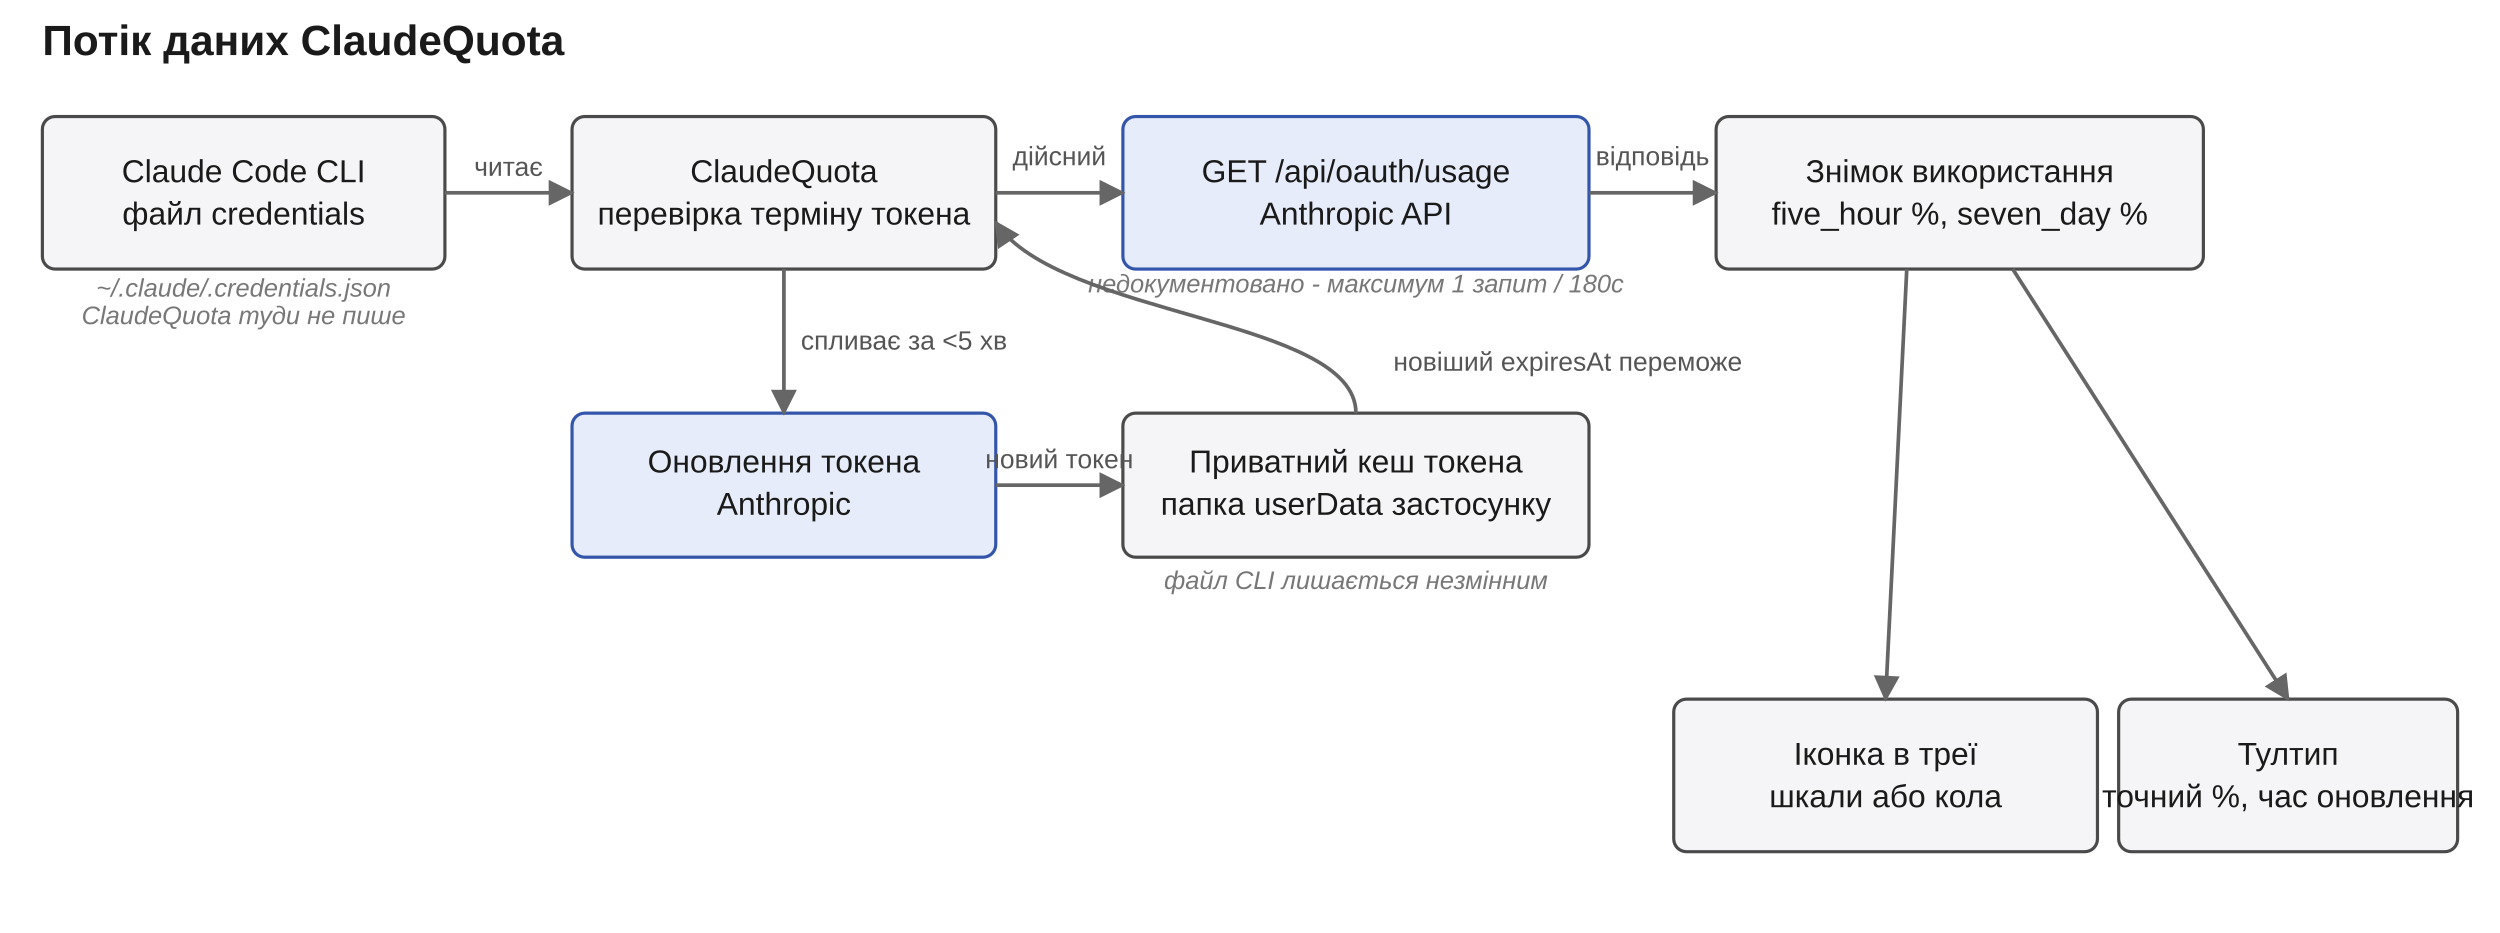
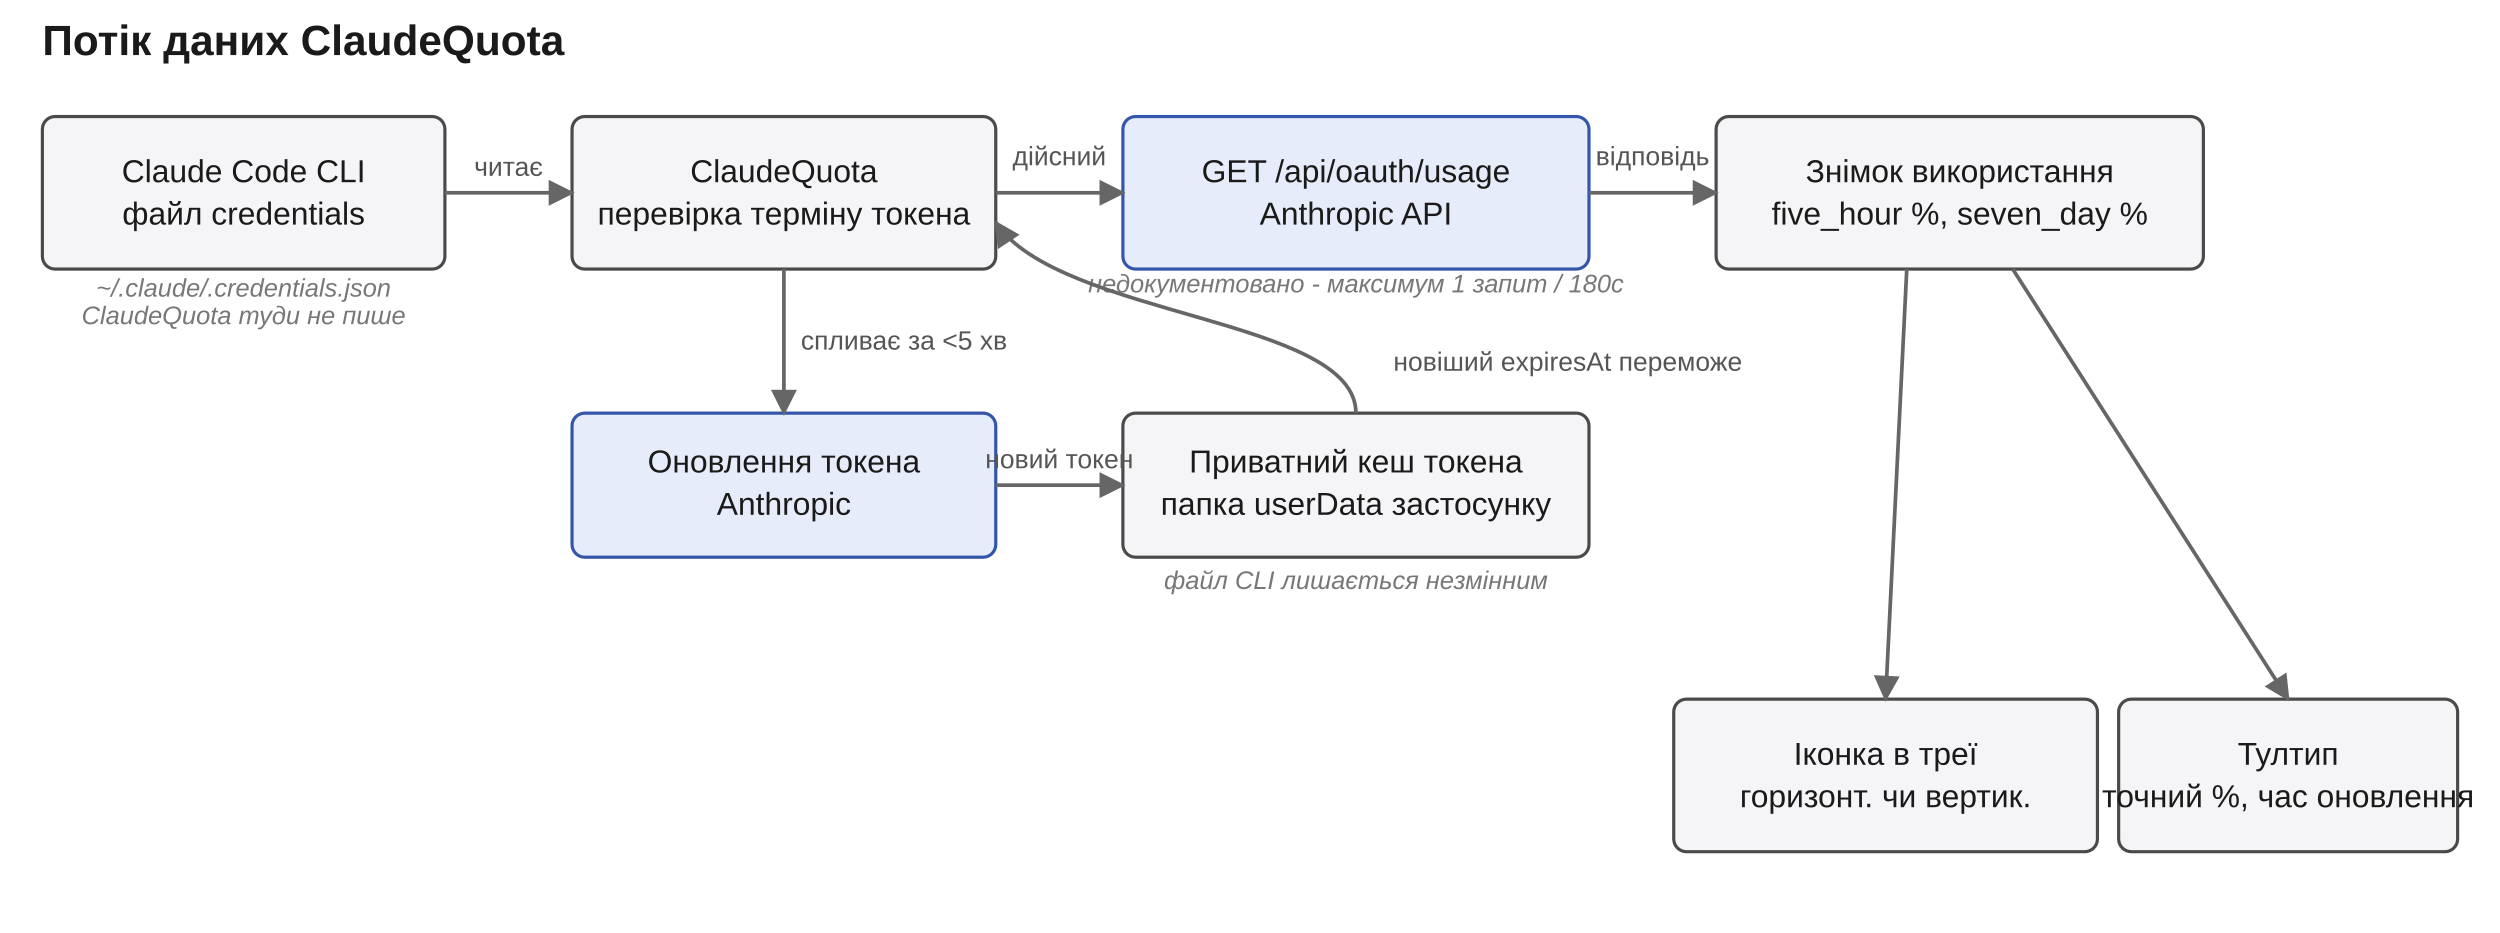
<svg xmlns="http://www.w3.org/2000/svg" viewBox="0 0 1180 440" font-family="Segoe UI, Arial, sans-serif">
  <defs>
    <marker id="arrow" viewBox="0 0 10 10" refX="9" refY="5" markerWidth="7" markerHeight="7" orient="auto-start-reverse">
      <path d="M0,0 L10,5 L0,10 z" class="arrowhead" />
    </marker>
  </defs>
  <style>
    text { font-size: 15px; }
    .title { font-size: 20px; font-weight: 600; fill: #1a1a1a; }
    .box rect { fill: #f5f5f7; stroke: #4a4a4a; stroke-width: 1.5; }
    .box text { fill: #1a1a1a; }
    .box.accent rect { fill: #e6ecf9; stroke: #3355aa; }
    .box.accent text { fill: #1a1a1a; }
    .arrow { stroke: #666666; stroke-width: 1.75; fill: none; }
    .arrowhead { fill: #666666; }
    .edge-label { fill: #555555; font-size: 12.5px; }
    .note { fill: #777777; font-size: 12px; font-style: italic; }

    @media (prefers-color-scheme: dark) {
      .title { fill: #f0f0f0; }
      .box rect { fill: #2a2a2e; stroke: #9a9a9a; }
      .box text { fill: #f0f0f0; }
      .box.accent rect { fill: #24344a; stroke: #7aa2e8; }
      .box.accent text { fill: #f0f0f0; }
      .arrow { stroke: #aaaaaa; }
      .arrowhead { fill: #aaaaaa; }
      .edge-label { fill: #bbbbbb; }
      .note { fill: #999999; }
    }
  </style>
  <text x="20" y="26" class="title">Потік даних ClaudeQuota</text>
  <g class="box">
    <rect x="20" y="55" width="190" height="72" rx="6" />
    <text x="115" y="86" text-anchor="middle">Claude Code CLI</text>
    <text x="115" y="106" text-anchor="middle">файл credentials</text>
  </g>
  <text x="115" y="140" text-anchor="middle" class="note">~/.claude/.credentials.json</text>
  <text x="115" y="153" text-anchor="middle" class="note">ClaudeQuota туди не пише</text>
  <g class="box">
    <rect x="270" y="55" width="200" height="72" rx="6" />
    <text x="370" y="86" text-anchor="middle">ClaudeQuota</text>
    <text x="370" y="106" text-anchor="middle">перевірка терміну токена</text>
  </g>
  <g class="box accent">
    <rect x="530" y="55" width="220" height="72" rx="6" />
    <text x="640" y="86" text-anchor="middle">GET /api/oauth/usage</text>
    <text x="640" y="106" text-anchor="middle">Anthropic API</text>
  </g>
  <g class="box">
    <rect x="810" y="55" width="230" height="72" rx="6" />
    <text x="925" y="86" text-anchor="middle">Знімок використання</text>
    <text x="925" y="106" text-anchor="middle">five_hour %, seven_day %</text>
  </g>
  <path class="arrow" marker-end="url(#arrow)" d="M210,91 L270,91" />
  <text x="240" y="83" text-anchor="middle" class="edge-label">читає</text>
  <path class="arrow" marker-end="url(#arrow)" d="M470,91 L530,91" />
  <text x="500" y="78" text-anchor="middle" class="edge-label">дійсний</text>
  <path class="arrow" marker-end="url(#arrow)" d="M750,91 L810,91" />
  <text x="780" y="78" text-anchor="middle" class="edge-label">відповідь</text>
  <g class="box accent">
    <rect x="270" y="195" width="200" height="68" rx="6" />
    <text x="370" y="223" text-anchor="middle">Оновлення токена</text>
    <text x="370" y="243" text-anchor="middle">Anthropic</text>
  </g>
  <g class="box">
    <rect x="530" y="195" width="220" height="68" rx="6" />
    <text x="640" y="223" text-anchor="middle">Приватний кеш токена</text>
    <text x="640" y="243" text-anchor="middle">папка userData застосунку</text>
  </g>
  <text x="640" y="278" text-anchor="middle" class="note">файл CLI лишається незмінним</text>
  <text x="640" y="138" text-anchor="middle" class="note">недокументовано - максимум 1 запит / 180с</text>
  <path class="arrow" marker-end="url(#arrow)" d="M370,127 L370,195" />
  <text x="378" y="165" class="edge-label">спливає за &lt;5 хв</text>
  <path class="arrow" marker-end="url(#arrow)" d="M470,229 L530,229" />
  <text x="500" y="221" text-anchor="middle" class="edge-label">новий токен</text>
  <path class="arrow" marker-end="url(#arrow)" d="M640,195 C 640,150 500,150 470,105" />
  <text x="740" y="175" text-anchor="middle" class="edge-label">новіший expiresAt переможе</text>
  <g class="box">
    <rect x="790" y="330" width="200" height="72" rx="6" />
    <text x="890" y="361" text-anchor="middle">Іконка в треї</text>
-     <text x="890" y="381" text-anchor="middle">шкали або кола</text>
+     <text x="890" y="381" text-anchor="middle">горизонт. чи вертик.</text>
  </g>
  <g class="box">
    <rect x="1000" y="330" width="160" height="72" rx="6" />
    <text x="1080" y="361" text-anchor="middle">Тултип</text>
    <text x="1080" y="381" text-anchor="middle">точний %, час оновлення</text>
  </g>
  <path class="arrow" marker-end="url(#arrow)" d="M900,127 L890,330" />
  <path class="arrow" marker-end="url(#arrow)" d="M950,127 L1080,330" />
</svg>
